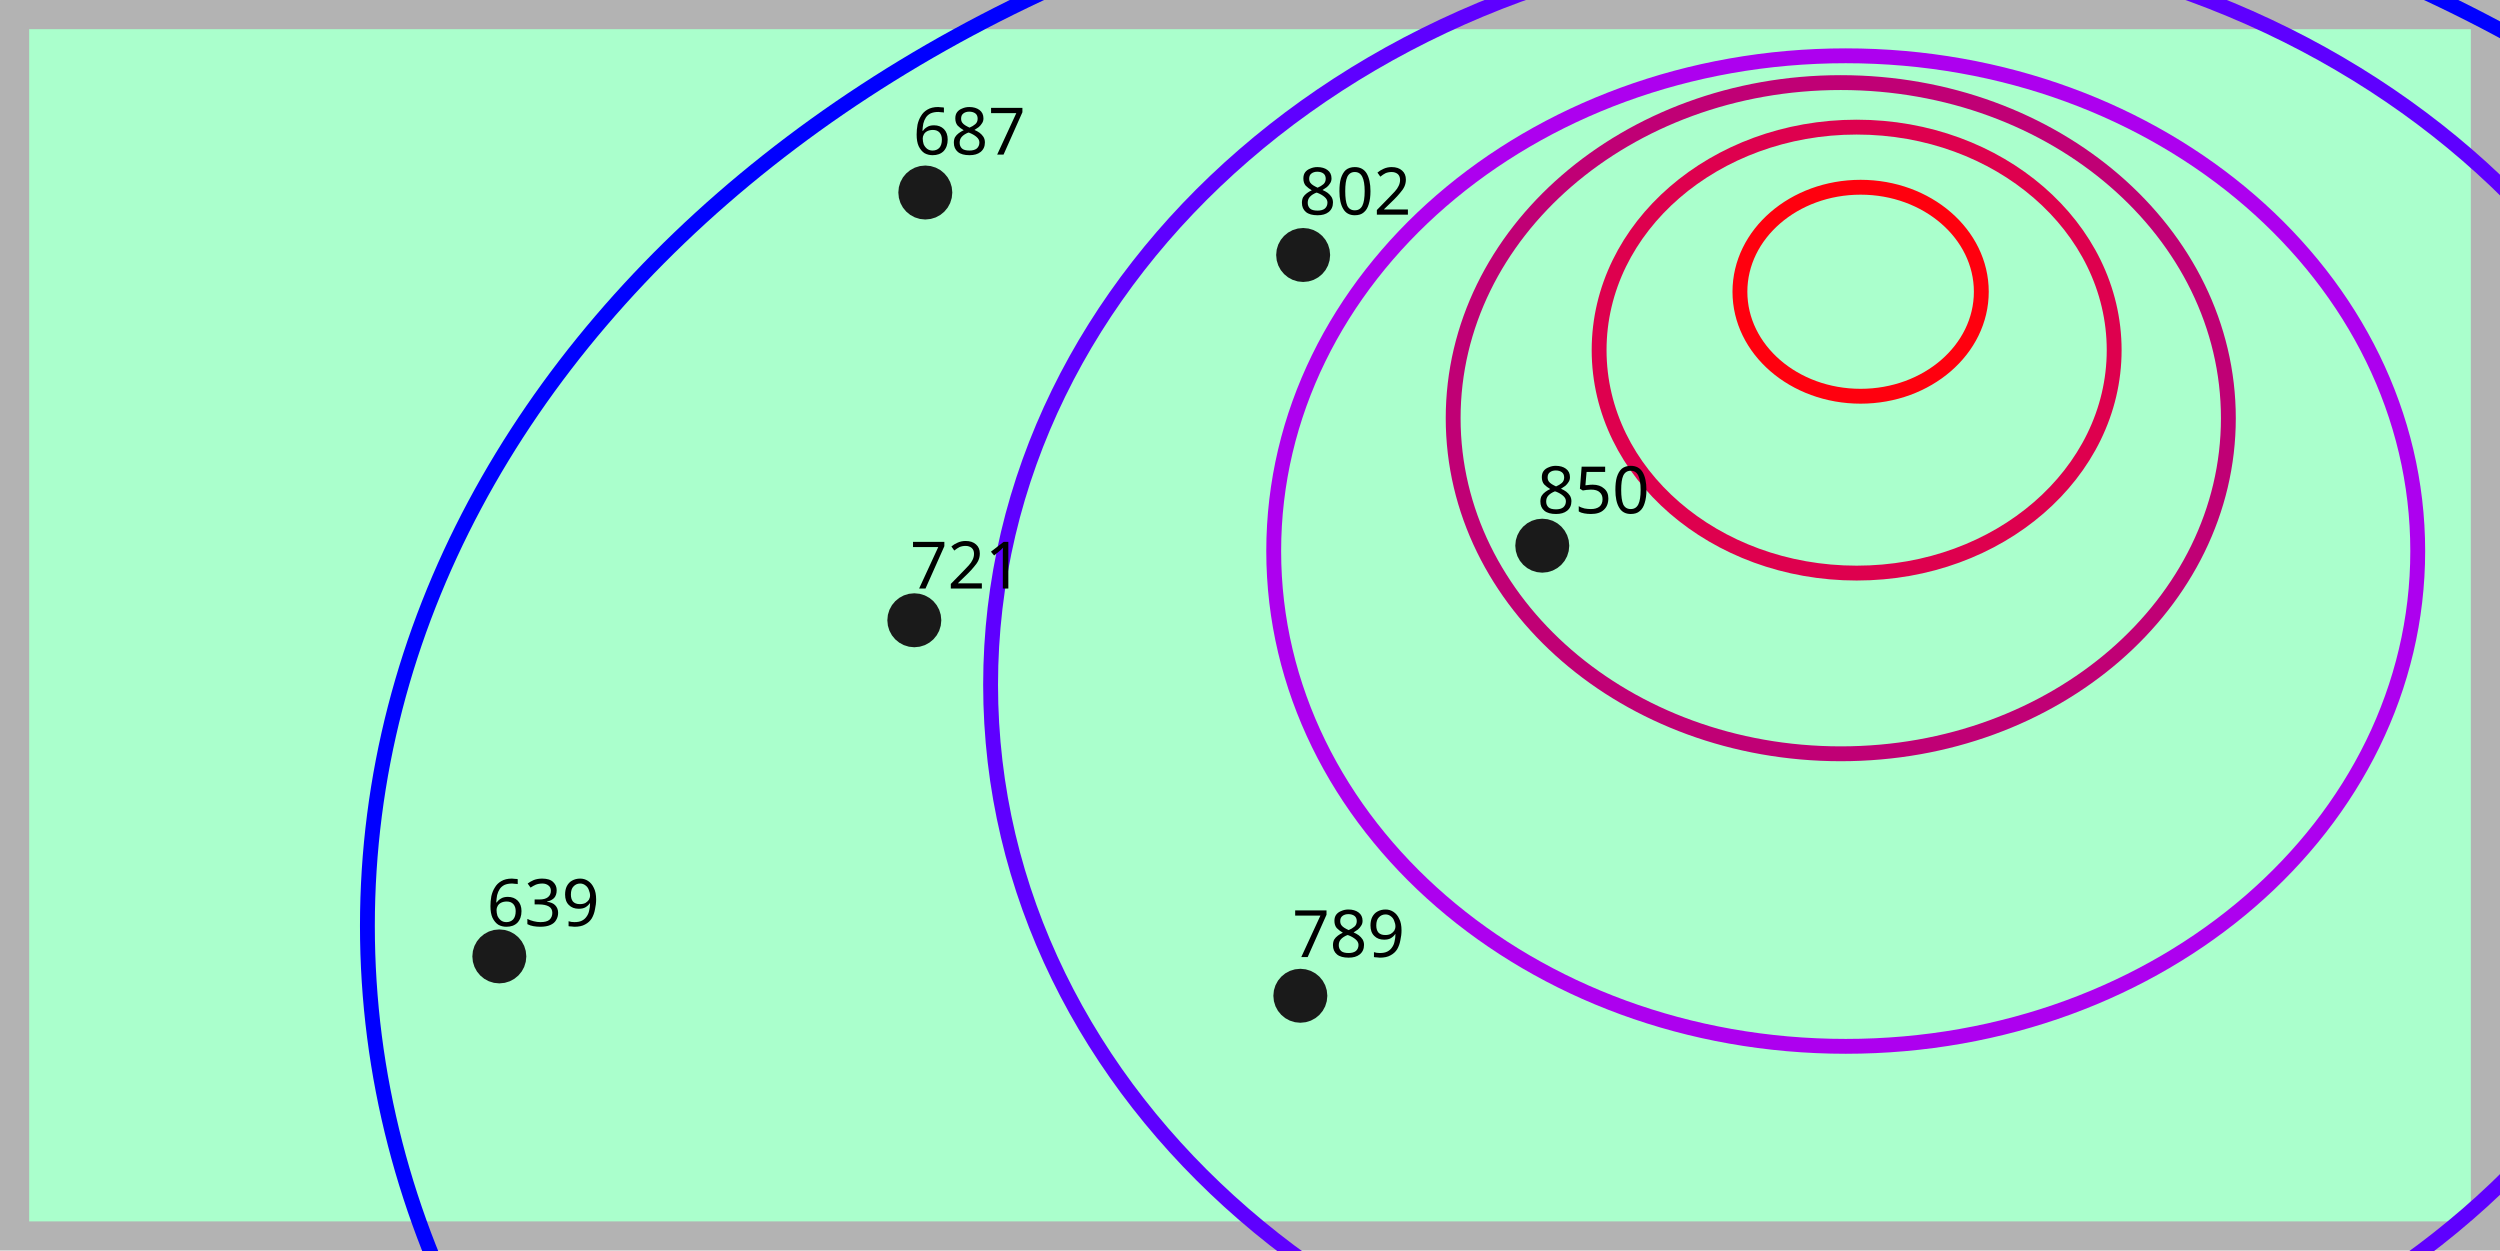
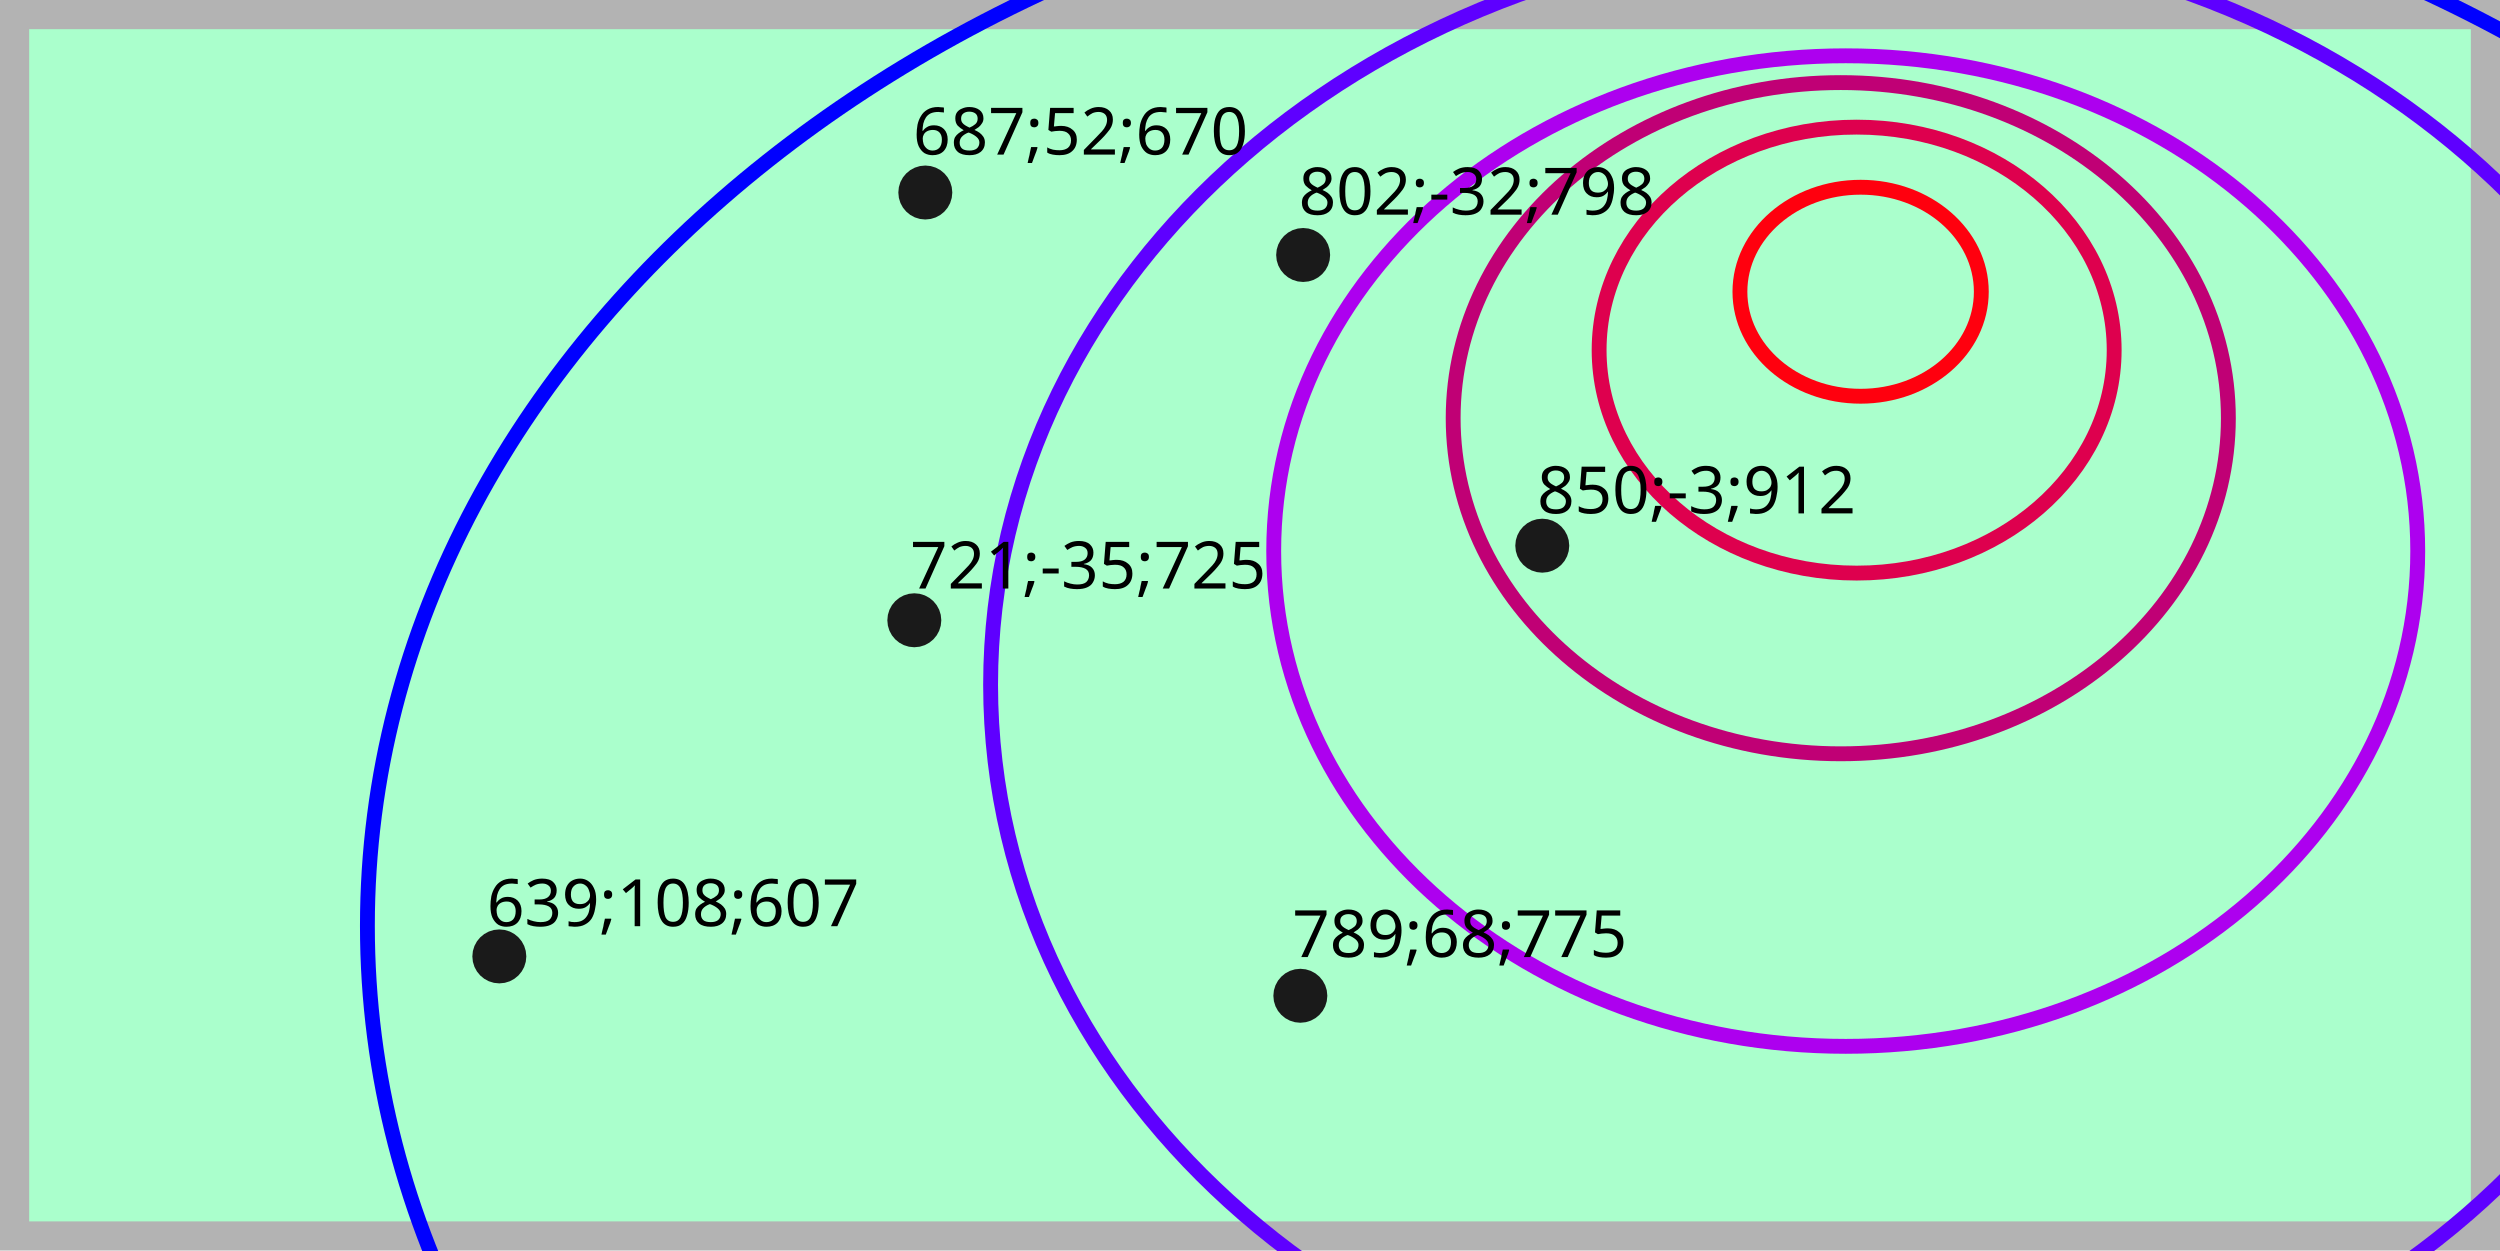
<svg xmlns="http://www.w3.org/2000/svg" width="134.617mm" height="67.338mm" viewBox="0 0 134.617 67.338" version="1.1" id="svg8">
  <defs id="defs2" />
  <g id="layer1" transform="translate(-38.52464,-80.76869)">
    <rect style="fill:#aaffcc;fill-opacity:1;stroke:#b3b3b3;stroke-width:1.57;stroke-miterlimit:4;stroke-dasharray:none" id="rect815" width="133.048" height="65.768" x="39.31" y="81.554" />
    <circle style="fill:#1a1a1a;fill-opacity:1;stroke:#1a1a1a;stroke-width:1.57;stroke-miterlimit:4;stroke-dasharray:none" id="path864" cx="87.758" cy="114.168" r="0.668" />
    <circle style="fill:#1a1a1a;fill-opacity:1;stroke:#1a1a1a;stroke-width:1.57;stroke-miterlimit:4;stroke-dasharray:none" id="path864-9" cx="88.35" cy="91.135" r="0.668" />
    <circle style="fill:#1a1a1a;fill-opacity:1;stroke:#1a1a1a;stroke-width:1.57;stroke-miterlimit:4;stroke-dasharray:none" id="path864-1" cx="108.695" cy="94.499" r="0.668" />
    <circle style="fill:#1a1a1a;fill-opacity:1;stroke:#1a1a1a;stroke-width:1.57;stroke-miterlimit:4;stroke-dasharray:none" id="path864-2" cx="121.571" cy="110.152" r="0.668" />
    <circle style="fill:#1a1a1a;fill-opacity:1;stroke:#1a1a1a;stroke-width:1.57;stroke-miterlimit:4;stroke-dasharray:none" id="path864-7" cx="65.412" cy="132.268" r="0.668" />
    <circle style="fill:#1a1a1a;fill-opacity:1;stroke:#1a1a1a;stroke-width:1.57;stroke-miterlimit:4;stroke-dasharray:none" id="path864-0" cx="108.544" cy="134.388" r="0.668" />
    <ellipse style="fill:none;fill-opacity:1;stroke:#ff000e;stroke-width:0.8;stroke-miterlimit:4;stroke-dasharray:none;stroke-opacity:1" id="path905" cx="138.713" cy="96.478" rx="6.499" ry="5.627" />
    <ellipse style="fill:none;fill-opacity:1;stroke:#de004e;stroke-width:0.8;stroke-miterlimit:4;stroke-dasharray:none;stroke-opacity:1" id="path905-9" cx="138.499" cy="99.621" rx="13.867" ry="12.007" />
    <ellipse style="fill:none;fill-opacity:1;stroke:#c00075;stroke-width:0.8;stroke-miterlimit:4;stroke-dasharray:none;stroke-opacity:1" id="path905-3" cx="137.644" cy="103.287" rx="20.871" ry="18.071" />
    <ellipse style="fill:none;fill-opacity:1;stroke:#ad00ef;stroke-width:0.8;stroke-miterlimit:4;stroke-dasharray:none;stroke-opacity:1" id="path905-3-6" cx="137.911" cy="110.442" rx="30.801" ry="26.669" />
    <ellipse style="fill:none;fill-opacity:1;stroke:#5e00ff;stroke-width:0.8;stroke-miterlimit:4;stroke-dasharray:none;stroke-opacity:1" id="path905-3-6-0" cx="138.446" cy="117.641" rx="46.581" ry="40.332" />
    <ellipse style="fill:none;fill-opacity:1;stroke:#0000ff;stroke-width:0.8;stroke-miterlimit:4;stroke-dasharray:none" id="path905-3-6-0-6" cx="131.898" cy="130.625" rx="73.59" ry="58.254" />
    <text xml:space="preserve" style="font-style:normal;font-weight:normal;font-size:10.583px;line-height:1.25;font-family:sans-serif;letter-spacing:0px;word-spacing:0px;fill:#000000;fill-opacity:1;stroke:none;stroke-width:0.265" x="87.697" y="89.097" id="text1013">
-       <tspan id="tspan1011" x="87.697" y="89.097" style="font-size:3.528px;stroke-width:0.265">687</tspan>
+       <tspan id="tspan1011" x="87.697" y="89.097" style="font-size:3.528px;stroke-width:0.265">687;52;670</tspan>
    </text>
    <text xml:space="preserve" style="font-style:normal;font-weight:normal;font-size:10.583px;line-height:1.25;font-family:sans-serif;letter-spacing:0px;word-spacing:0px;fill:#000000;fill-opacity:1;stroke:none;stroke-width:0.265" x="87.53" y="112.46" id="text1013-2">
-       <tspan id="tspan1011-6" x="87.53" y="112.46" style="font-size:3.528px;stroke-width:0.265">721</tspan>
+       <tspan id="tspan1011-6" x="87.53" y="112.46" style="font-size:3.528px;stroke-width:0.265">721;-35;725</tspan>
    </text>
    <text xml:space="preserve" style="font-style:normal;font-weight:normal;font-size:10.583px;line-height:1.25;font-family:sans-serif;letter-spacing:0px;word-spacing:0px;fill:#000000;fill-opacity:1;stroke:none;stroke-width:0.265" x="108.458" y="92.325" id="text1013-1">
-       <tspan id="tspan1011-8" x="108.458" y="92.325" style="font-size:3.528px;stroke-width:0.265">802</tspan>
+       <tspan id="tspan1011-8" x="108.458" y="92.325" style="font-size:3.528px;stroke-width:0.265">802;-32;798</tspan>
    </text>
    <text xml:space="preserve" style="font-style:normal;font-weight:normal;font-size:10.583px;line-height:1.25;font-family:sans-serif;letter-spacing:0px;word-spacing:0px;fill:#000000;fill-opacity:1;stroke:none;stroke-width:0.265" x="121.295" y="108.415" id="text1013-7">
-       <tspan id="tspan1011-9" x="121.295" y="108.415" style="font-size:3.528px;stroke-width:0.265">850</tspan>
+       <tspan id="tspan1011-9" x="121.295" y="108.415" style="font-size:3.528px;stroke-width:0.265">850;-3;912</tspan>
    </text>
    <text xml:space="preserve" style="font-style:normal;font-weight:normal;font-size:10.583px;line-height:1.25;font-family:sans-serif;letter-spacing:0px;word-spacing:0px;fill:#000000;fill-opacity:1;stroke:none;stroke-width:0.265" x="108.109" y="132.305" id="text1013-20">
-       <tspan id="tspan1011-2" x="108.109" y="132.305" style="font-size:3.528px;stroke-width:0.265">789</tspan>
+       <tspan id="tspan1011-2" x="108.109" y="132.305" style="font-size:3.528px;stroke-width:0.265">789;68;775</tspan>
    </text>
    <text xml:space="preserve" style="font-style:normal;font-weight:normal;font-size:10.583px;line-height:1.25;font-family:sans-serif;letter-spacing:0px;word-spacing:0px;fill:#000000;fill-opacity:1;stroke:none;stroke-width:0.265" x="64.745" y="130.642" id="text1013-3">
-       <tspan id="tspan1011-7" x="64.745" y="130.642" style="font-size:3.528px;stroke-width:0.265">639</tspan>
+       <tspan id="tspan1011-7" x="64.745" y="130.642" style="font-size:3.528px;stroke-width:0.265">639;108;607</tspan>
    </text>
  </g>
</svg>
